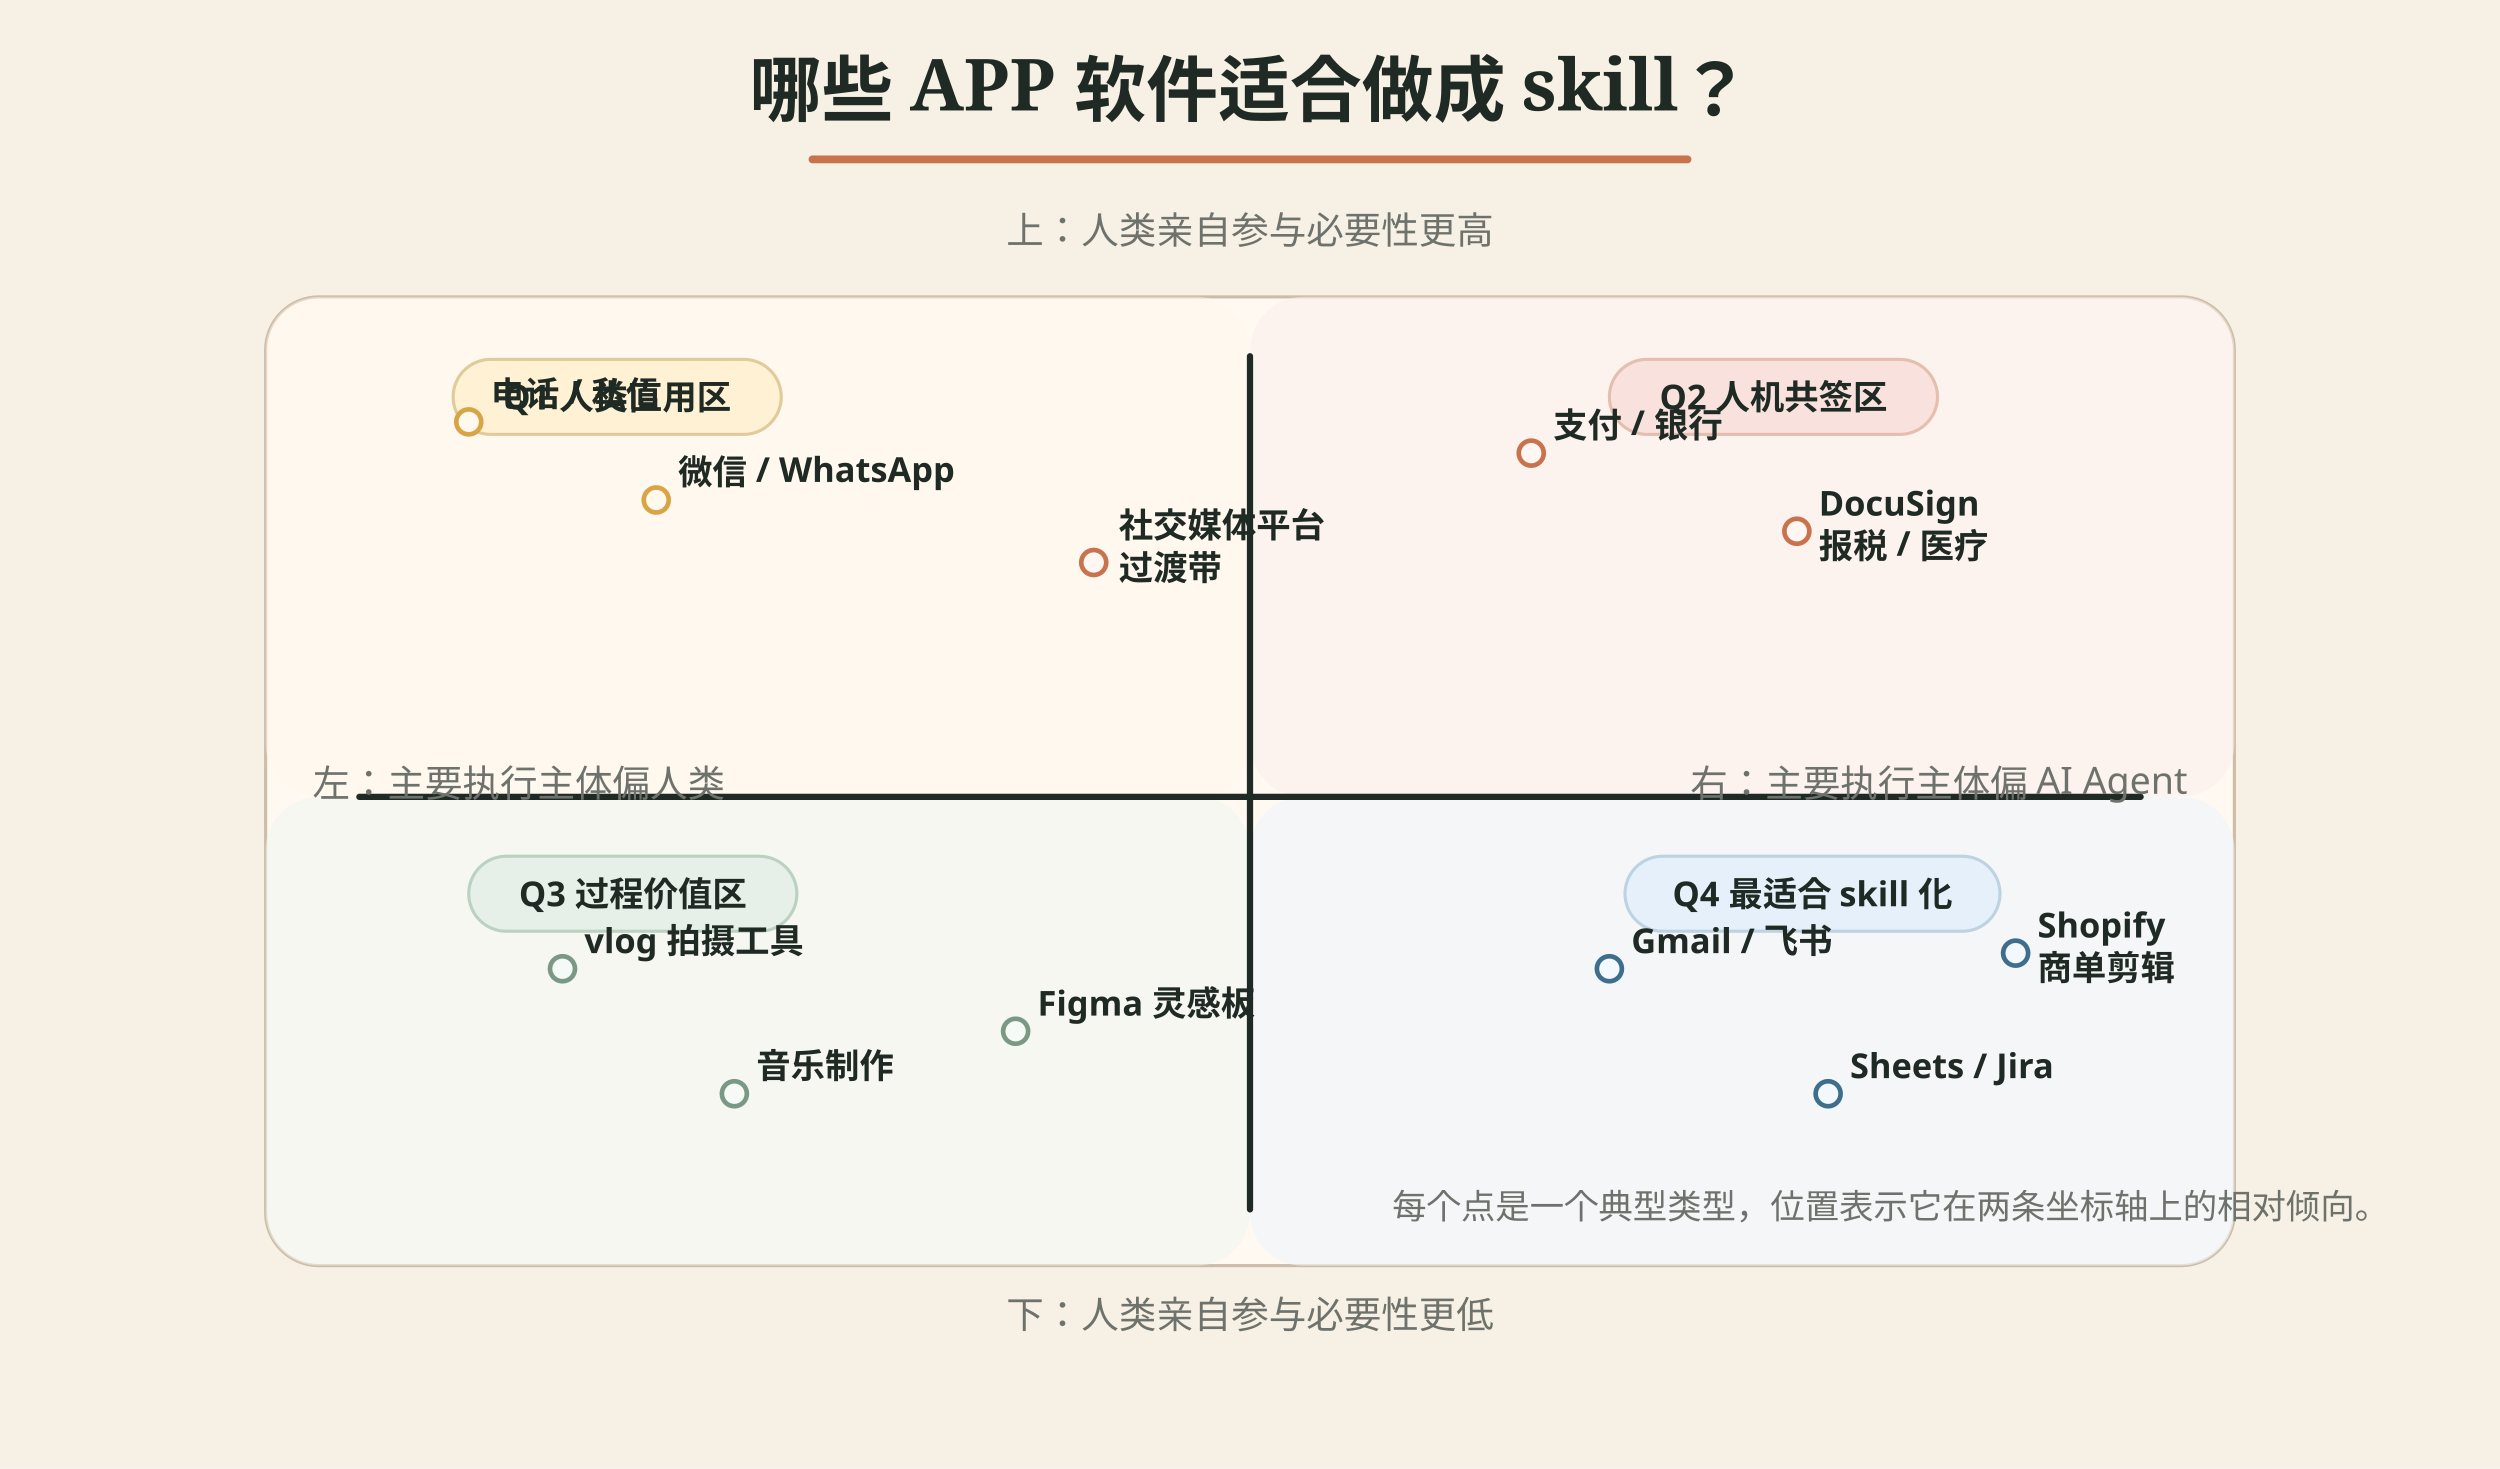
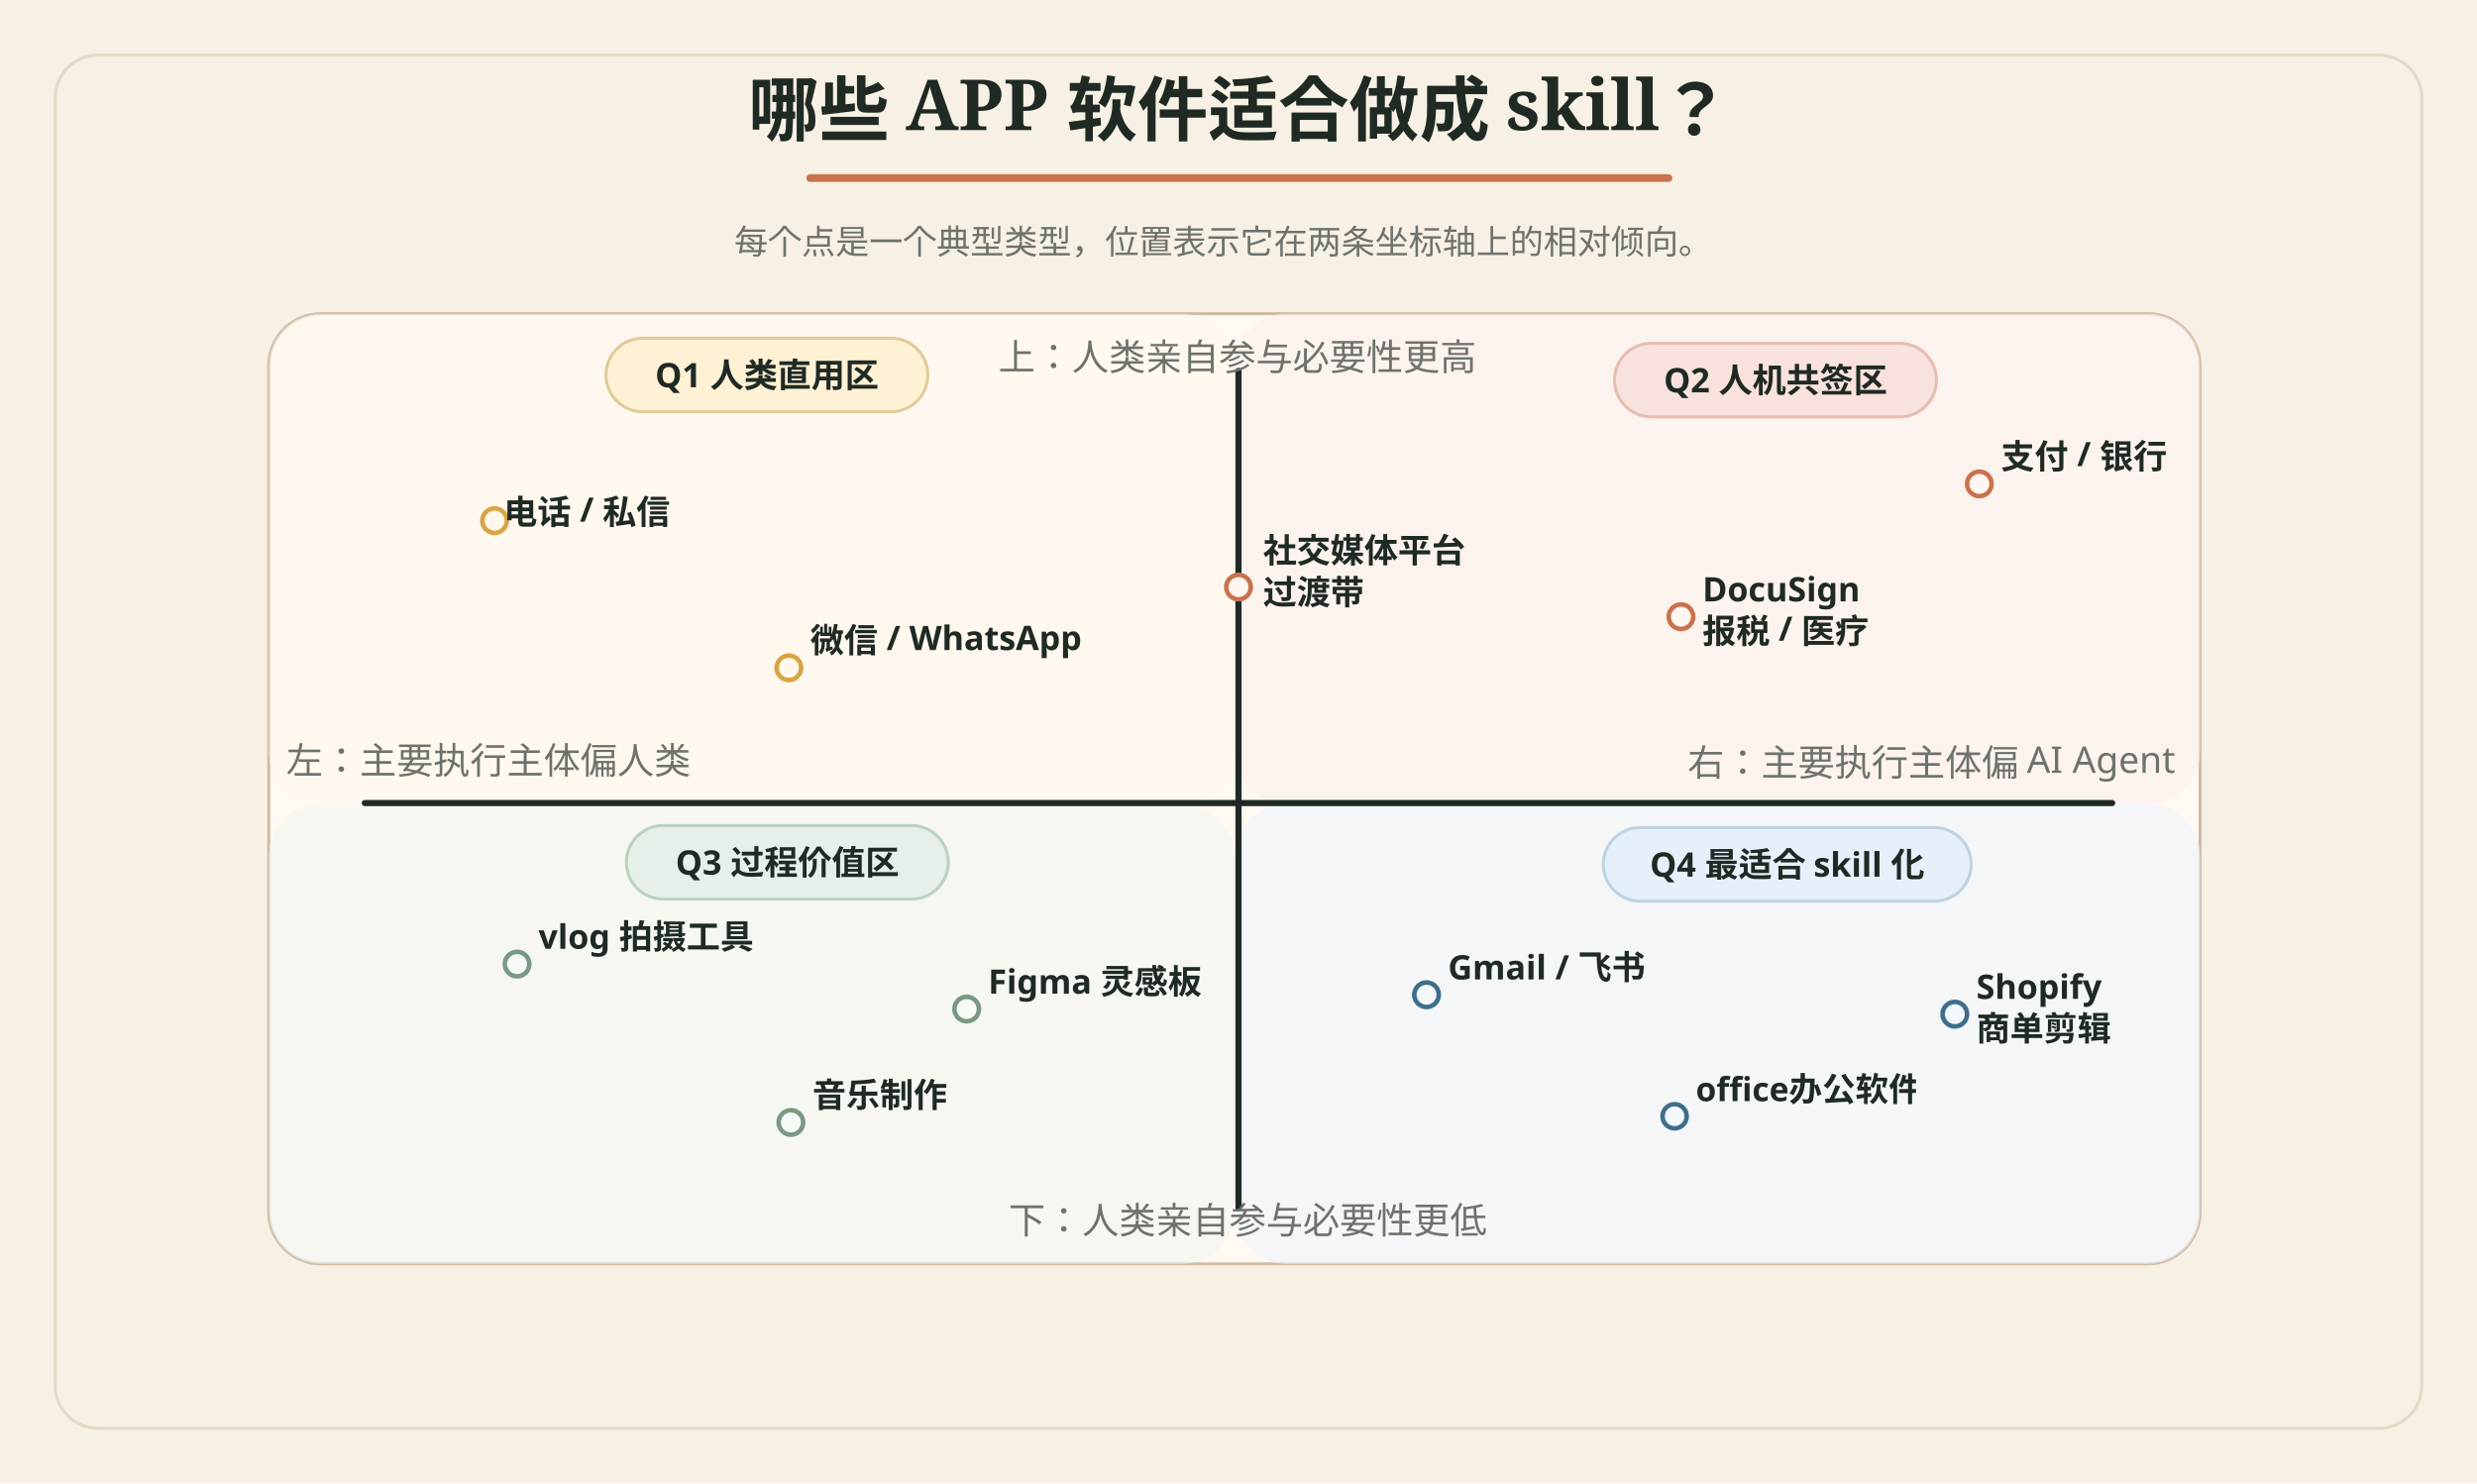
- <svg xmlns="http://www.w3.org/2000/svg" width="1600" height="940" viewBox="0 0 1600 940">
+ <svg xmlns="http://www.w3.org/2000/svg" width="1616" height="968" viewBox="0 0 1616 968">
  <defs>
-     <marker id="arrow" viewBox="0 0 10 10" refX="8" refY="5" markerWidth="8" markerHeight="8" orient="auto-start-reverse">
-       <path d="M 0 0 L 10 5 L 0 10 z" fill="#C8734E" />
-     </marker>
+ 
  </defs>
-   <rect x="0" y="0" width="1600" height="940" rx="0" ry="0" fill="#F7F0E4" stroke="none" stroke-width="2" />
-   <text x="800" y="74" text-anchor="middle" font-size="46" font-weight="700" font-family="'Noto Serif SC','Source Han Serif SC','Songti SC',serif" fill="#1F2A24">
-     <tspan x="800" y="74">哪些 APP 软件适合做成 skill？</tspan>
-   </text>
-   <line x1="520" y1="102" x2="1080" y2="102" stroke="#C8734E" stroke-width="5" stroke-linecap="round" />
-   <rect x="170" y="190" width="1260" height="620" rx="34" ry="34" fill="#FFF9F1" stroke="#CDBDA7" stroke-width="2" />
-   <rect x="170" y="190" width="630" height="320" rx="34" ry="34" fill="#FFF7EA" stroke="none" stroke-width="2" opacity="0.45" />
-   <rect x="800" y="190" width="630" height="320" rx="34" ry="34" fill="#FCEFEB" stroke="none" stroke-width="2" opacity="0.55" />
-   <rect x="170" y="510" width="630" height="300" rx="34" ry="34" fill="#EEF5F0" stroke="none" stroke-width="2" opacity="0.55" />
-   <rect x="800" y="510" width="630" height="300" rx="34" ry="34" fill="#EEF5FB" stroke="none" stroke-width="2" opacity="0.65" />
-   <line x1="800" y1="228" x2="800" y2="774" stroke="#1F2A24" stroke-width="4" stroke-linecap="round" />
-   <line x1="230" y1="510" x2="1370" y2="510" stroke="#1F2A24" stroke-width="4" stroke-linecap="round" />
-   <text x="800" y="156" text-anchor="middle" font-size="24" font-weight="500" font-family="'Noto Sans SC','PingFang SC','Microsoft YaHei',sans-serif" fill="#6E726C">
-     <tspan x="800" y="156">上：人类亲自参与必要性更高</tspan>
-   </text>
-   <text x="800" y="850" text-anchor="middle" font-size="24" font-weight="500" font-family="'Noto Sans SC','PingFang SC','Microsoft YaHei',sans-serif" fill="#6E726C">
-     <tspan x="800" y="850">下：人类亲自参与必要性更低</tspan>
-   </text>
-   <text x="200" y="510" text-anchor="start" font-size="24" font-weight="500" font-family="'Noto Sans SC','PingFang SC','Microsoft YaHei',sans-serif" fill="#6E726C">
-     <tspan x="200" y="510">左：主要执行主体偏人类</tspan>
-   </text>
-   <text x="1400" y="510" text-anchor="end" font-size="24" font-weight="500" font-family="'Noto Sans SC','PingFang SC','Microsoft YaHei',sans-serif" fill="#6E726C">
-     <tspan x="1400" y="510">右：主要执行主体偏 AI Agent</tspan>
-   </text>
-   <rect x="290" y="230" width="210" height="48" rx="24" ry="24" fill="#FFF1D4" stroke="#E0CB9A" stroke-width="2" />
-   <text x="395" y="262" text-anchor="middle" font-size="22" font-weight="600" font-family="'Noto Sans SC','PingFang SC','Microsoft YaHei',sans-serif" fill="#1F2A24">
-     <tspan x="395" y="262">Q1 人类直用区</tspan>
-   </text>
-   <rect x="1030" y="230" width="210" height="48" rx="24" ry="24" fill="#F9E2DD" stroke="#E4BEAF" stroke-width="2" />
-   <text x="1135" y="262" text-anchor="middle" font-size="22" font-weight="600" font-family="'Noto Sans SC','PingFang SC','Microsoft YaHei',sans-serif" fill="#1F2A24">
-     <tspan x="1135" y="262">Q2 人机共签区</tspan>
-   </text>
-   <rect x="300" y="548" width="210" height="48" rx="24" ry="24" fill="#E6F0E8" stroke="#BBD2C0" stroke-width="2" />
-   <text x="405" y="580" text-anchor="middle" font-size="22" font-weight="600" font-family="'Noto Sans SC','PingFang SC','Microsoft YaHei',sans-serif" fill="#1F2A24">
-     <tspan x="405" y="580">Q3 过程价值区</tspan>
-   </text>
-   <rect x="1040" y="548" width="240" height="48" rx="24" ry="24" fill="#E6F0FB" stroke="#BDD3E1" stroke-width="2" />
-   <text x="1160" y="580" text-anchor="middle" font-size="22" font-weight="600" font-family="'Noto Sans SC','PingFang SC','Microsoft YaHei',sans-serif" fill="#1F2A24">
-     <tspan x="1160" y="580">Q4 最适合 skill 化</tspan>
-   </text>
-   <circle cx="300" cy="270" r="8" fill="#FFF8EC" stroke="#D7A545" stroke-width="3" />
-   <text x="314" y="260" text-anchor="start" font-size="22" font-weight="600" font-family="'Noto Sans SC','PingFang SC','Microsoft YaHei',sans-serif" fill="#1F2A24">
-     <tspan x="314" y="260">电话 / 私信</tspan>
-   </text>
-   <circle cx="420" cy="320" r="8" fill="#FFF8EC" stroke="#D7A545" stroke-width="3" />
-   <text x="434" y="310" text-anchor="start" font-size="22" font-weight="600" font-family="'Noto Sans SC','PingFang SC','Microsoft YaHei',sans-serif" fill="#1F2A24">
-     <tspan x="434" y="310">微信 / WhatsApp</tspan>
-   </text>
-   <circle cx="700" cy="360" r="8" fill="#FFF6F2" stroke="#C8734E" stroke-width="3" />
-   <text x="716" y="344" text-anchor="start" font-size="22" font-weight="600" font-family="'Noto Sans SC','PingFang SC','Microsoft YaHei',sans-serif" fill="#1F2A24">
-     <tspan x="716" y="344">社交媒体平台</tspan>
-     <tspan x="716" y="371.28">过渡带</tspan>
-   </text>
-   <circle cx="980" cy="290" r="8" fill="#FFF6F2" stroke="#C8734E" stroke-width="3" />
-   <text x="994" y="280" text-anchor="start" font-size="22" font-weight="600" font-family="'Noto Sans SC','PingFang SC','Microsoft YaHei',sans-serif" fill="#1F2A24">
-     <tspan x="994" y="280">支付 / 银行</tspan>
-   </text>
-   <circle cx="1150" cy="340" r="8" fill="#FFF6F2" stroke="#C8734E" stroke-width="3" />
-   <text x="1164" y="330" text-anchor="start" font-size="22" font-weight="600" font-family="'Noto Sans SC','PingFang SC','Microsoft YaHei',sans-serif" fill="#1F2A24">
-     <tspan x="1164" y="330">DocuSign</tspan>
-     <tspan x="1164" y="357.28">报税 / 医疗</tspan>
-   </text>
-   <circle cx="360" cy="620" r="8" fill="#F5FAF6" stroke="#7A9984" stroke-width="3" />
-   <text x="374" y="610" text-anchor="start" font-size="22" font-weight="600" font-family="'Noto Sans SC','PingFang SC','Microsoft YaHei',sans-serif" fill="#1F2A24">
-     <tspan x="374" y="610">vlog 拍摄工具</tspan>
-   </text>
-   <circle cx="470" cy="700" r="8" fill="#F5FAF6" stroke="#7A9984" stroke-width="3" />
-   <text x="484" y="690" text-anchor="start" font-size="22" font-weight="600" font-family="'Noto Sans SC','PingFang SC','Microsoft YaHei',sans-serif" fill="#1F2A24">
-     <tspan x="484" y="690">音乐制作</tspan>
-   </text>
-   <circle cx="650" cy="660" r="8" fill="#F5FAF6" stroke="#7A9984" stroke-width="3" />
-   <text x="664" y="650" text-anchor="start" font-size="22" font-weight="600" font-family="'Noto Sans SC','PingFang SC','Microsoft YaHei',sans-serif" fill="#1F2A24">
-     <tspan x="664" y="650">Figma 灵感板</tspan>
-   </text>
-   <circle cx="1030" cy="620" r="8" fill="#F3F8FD" stroke="#3F6E8C" stroke-width="3" />
-   <text x="1044" y="610" text-anchor="start" font-size="22" font-weight="600" font-family="'Noto Sans SC','PingFang SC','Microsoft YaHei',sans-serif" fill="#1F2A24">
-     <tspan x="1044" y="610">Gmail / 飞书</tspan>
-   </text>
-   <circle cx="1170" cy="700" r="8" fill="#F3F8FD" stroke="#3F6E8C" stroke-width="3" />
-   <text x="1184" y="690" text-anchor="start" font-size="22" font-weight="600" font-family="'Noto Sans SC','PingFang SC','Microsoft YaHei',sans-serif" fill="#1F2A24">
-     <tspan x="1184" y="690">Sheets / Jira</tspan>
-   </text>
-   <circle cx="1290" cy="610" r="8" fill="#F3F8FD" stroke="#3F6E8C" stroke-width="3" />
-   <text x="1304" y="600" text-anchor="start" font-size="22" font-weight="600" font-family="'Noto Sans SC','PingFang SC','Microsoft YaHei',sans-serif" fill="#1F2A24">
-     <tspan x="1304" y="600">Shopify</tspan>
-     <tspan x="1304" y="627.28">商单剪辑</tspan>
-   </text>
-   <text x="1210" y="780" text-anchor="middle" font-size="22" font-weight="500" font-family="'Noto Sans SC','PingFang SC','Microsoft YaHei',sans-serif" fill="#6E726C">
-     <tspan x="1210" y="780">每个点是一个典型类型，位置表示它在两条坐标轴上的相对倾向。</tspan>
-   </text>
+   <rect x="0" y="0" width="1616" height="968" fill="#f7f0e4" />
+   <g transform="translate(-96, -96.8)">
+     <svg width="1568" height="920" viewBox="16 10 1568 920" x="120" y="120.8" preserveAspectRatio="xMidYMid meet">
+       <defs>
+         <marker id="arrow" viewBox="0 0 8 8" refX="6.2" refY="4" markerWidth="6" markerHeight="6" orient="auto-start-reverse">
+           <path d="M 0 0 L 8 4 L 0 8 z" fill="#C8734E" />
+         </marker>
+       </defs>
+       <g data-editor-group="component" data-editor-name="export-frame">
+         <rect x="28" y="22" width="1544" height="896" rx="28" ry="28" fill="none" stroke="#CDBDA7" stroke-width="2" opacity="0.45" />
+       </g>
+     </svg>
+     <svg width="669" height="105" viewBox="465 9 669 105" x="569.567" y="120" preserveAspectRatio="xMidYMid meet">
+       <defs>
+         <marker id="arrow" viewBox="0 0 8 8" refX="6.2" refY="4" markerWidth="6" markerHeight="6" orient="auto-start-reverse">
+           <path d="M 0 0 L 8 4 L 0 8 z" fill="#C8734E" />
+         </marker>
+       </defs>
+       <g data-editor-group="component" data-editor-name="title-block">
+         <g data-editor-subitem="true" data-editor-subitem-name="title">
+           <text x="800" y="74" text-anchor="middle" font-size="46" font-weight="700" font-family="'Noto Serif SC','Source Han Serif SC','Songti SC',serif" fill="#1F2A24">
+             <tspan x="800" y="74" text-anchor="middle">哪些 APP 软件适合做成 skill？</tspan>
+           </text>
+         </g>
+         <g data-editor-subitem="true" data-editor-subitem-name="underline">
+           <line x1="520" y1="102" x2="1080" y2="102" stroke="#C8734E" stroke-width="5" stroke-linecap="round" />
+         </g>
+       </g>
+     </svg>
+     <svg width="1284" height="644" viewBox="158 178 1284 644" x="259.333" y="289.467" preserveAspectRatio="xMidYMid meet">
+       <defs>
+         <marker id="arrow" viewBox="0 0 8 8" refX="6.2" refY="4" markerWidth="6" markerHeight="6" orient="auto-start-reverse">
+           <path d="M 0 0 L 8 4 L 0 8 z" fill="#C8734E" />
+         </marker>
+       </defs>
+       <rect x="170" y="190" width="1260" height="620" rx="34" ry="34" fill="#FFF9F1" stroke="#CDBDA7" stroke-width="2" />
+       <rect x="170" y="190" width="630" height="320" rx="34" ry="34" fill="#FFF7EA" stroke="none" stroke-width="2" opacity="0.45" />
+       <rect x="800" y="190" width="630" height="320" rx="34" ry="34" fill="#FCEFEB" stroke="none" stroke-width="2" opacity="0.55" />
+       <rect x="170" y="510" width="630" height="300" rx="34" ry="34" fill="#EEF5F0" stroke="none" stroke-width="2" opacity="0.55" />
+       <rect x="800" y="510" width="630" height="300" rx="34" ry="34" fill="#EEF5FB" stroke="none" stroke-width="2" opacity="0.65" />
+     </svg>
+     <svg width="24" height="570" viewBox="788 216 24 570" x="892" y="326.8" preserveAspectRatio="xMidYMid meet">
+       <defs>
+         <marker id="arrow" viewBox="0 0 8 8" refX="6.2" refY="4" markerWidth="6" markerHeight="6" orient="auto-start-reverse">
+           <path d="M 0 0 L 8 4 L 0 8 z" fill="#C8734E" />
+         </marker>
+       </defs>
+       <line x1="800" y1="228" x2="800" y2="774" stroke="#1F2A24" stroke-width="4" stroke-linecap="round" />
+     </svg>
+     <svg width="1164" height="24" viewBox="218 498 1164 24" x="322" y="608.8" preserveAspectRatio="xMidYMid meet">
+       <defs>
+         <marker id="arrow" viewBox="0 0 8 8" refX="6.2" refY="4" markerWidth="6" markerHeight="6" orient="auto-start-reverse">
+           <path d="M 0 0 L 8 4 L 0 8 z" fill="#C8734E" />
+         </marker>
+       </defs>
+       <line x1="230" y1="510" x2="1370" y2="510" stroke="#1F2A24" stroke-width="4" stroke-linecap="round" />
+     </svg>
+     <svg width="337" height="59" viewBox="632 116 337 59" x="735.333" y="298.4" preserveAspectRatio="xMidYMid meet">
+       <defs>
+         <marker id="arrow" viewBox="0 0 8 8" refX="6.2" refY="4" markerWidth="6" markerHeight="6" orient="auto-start-reverse">
+           <path d="M 0 0 L 8 4 L 0 8 z" fill="#C8734E" />
+         </marker>
+       </defs>
+       <g data-editor-group="component" data-editor-name="axis:top">
+         <text x="800" y="156" text-anchor="middle" font-size="24" font-weight="500" font-family="'Noto Sans SC','PingFang SC','Microsoft YaHei',sans-serif" fill="#6E726C">
+           <tspan x="800" y="156" text-anchor="middle">上：人类亲自参与必要性更高</tspan>
+         </text>
+       </g>
+     </svg>
+     <svg width="337" height="59" viewBox="632 810 337 59" x="742" y="861.733" preserveAspectRatio="xMidYMid meet">
+       <defs>
+         <marker id="arrow" viewBox="0 0 8 8" refX="6.2" refY="4" markerWidth="6" markerHeight="6" orient="auto-start-reverse">
+           <path d="M 0 0 L 8 4 L 0 8 z" fill="#C8734E" />
+         </marker>
+       </defs>
+       <g data-editor-group="component" data-editor-name="axis:bottom">
+         <text x="800" y="850" text-anchor="middle" font-size="24" font-weight="500" font-family="'Noto Sans SC','PingFang SC','Microsoft YaHei',sans-serif" fill="#6E726C">
+           <tspan x="800" y="850" text-anchor="middle">下：人类亲自参与必要性更低</tspan>
+         </text>
+       </g>
+     </svg>
+     <svg width="288" height="59" viewBox="188 470 288 59" x="270.667" y="561.733" preserveAspectRatio="xMidYMid meet">
+       <defs>
+         <marker id="arrow" viewBox="0 0 8 8" refX="6.2" refY="4" markerWidth="6" markerHeight="6" orient="auto-start-reverse">
+           <path d="M 0 0 L 8 4 L 0 8 z" fill="#C8734E" />
+         </marker>
+       </defs>
+       <g data-editor-group="component" data-editor-name="axis:left">
+         <text x="200" y="510" text-anchor="start" font-size="24" font-weight="500" font-family="'Noto Sans SC','PingFang SC','Microsoft YaHei',sans-serif" fill="#6E726C">
+           <tspan x="200" y="510" text-anchor="start">左：主要执行主体偏人类</tspan>
+         </text>
+       </g>
+     </svg>
+     <svg width="340" height="59" viewBox="1072 470 340 59" x="1183.158" y="562.4" preserveAspectRatio="xMidYMid meet">
+       <defs>
+         <marker id="arrow" viewBox="0 0 8 8" refX="6.2" refY="4" markerWidth="6" markerHeight="6" orient="auto-start-reverse">
+           <path d="M 0 0 L 8 4 L 0 8 z" fill="#C8734E" />
+         </marker>
+       </defs>
+       <g data-editor-group="component" data-editor-name="axis:right">
+         <text x="1400" y="510" text-anchor="end" font-size="24" font-weight="500" font-family="'Noto Sans SC','PingFang SC','Microsoft YaHei',sans-serif" fill="#6E726C">
+           <tspan x="1404.02" y="510.68" text-anchor="end">右：主要执行主体偏 AI Agent</tspan>
+         </text>
+       </g>
+     </svg>
+     <svg width="234" height="72" viewBox="278 218 234 72" x="479.333" y="305.467" preserveAspectRatio="xMidYMid meet">
+       <defs>
+         <marker id="arrow" viewBox="0 0 8 8" refX="6.2" refY="4" markerWidth="6" markerHeight="6" orient="auto-start-reverse">
+           <path d="M 0 0 L 8 4 L 0 8 z" fill="#C8734E" />
+         </marker>
+       </defs>
+       <g data-editor-group="component" data-editor-name="chip:Q1 人类直用区">
+         <g data-editor-subitem="true" data-editor-subitem-name="chip-shell">
+           <rect x="290" y="230" width="210" height="48" rx="24" ry="24" fill="#FFF1D4" stroke="#E0CB9A" stroke-width="2" />
+         </g>
+         <g data-editor-subitem="true" data-editor-subitem-name="chip-label">
+           <text x="395" y="262" text-anchor="middle" font-size="22" font-weight="600" font-family="'Noto Sans SC','PingFang SC','Microsoft YaHei',sans-serif" fill="#1F2A24">
+             <tspan x="395" y="262" text-anchor="middle">Q1 人类直用区</tspan>
+           </text>
+         </g>
+       </g>
+     </svg>
+     <svg width="234" height="72" viewBox="1018 218 234 72" x="1137.333" y="308.8" preserveAspectRatio="xMidYMid meet">
+       <defs>
+         <marker id="arrow" viewBox="0 0 8 8" refX="6.2" refY="4" markerWidth="6" markerHeight="6" orient="auto-start-reverse">
+           <path d="M 0 0 L 8 4 L 0 8 z" fill="#C8734E" />
+         </marker>
+       </defs>
+       <g data-editor-group="component" data-editor-name="chip:Q2 人机共签区">
+         <g data-editor-subitem="true" data-editor-subitem-name="chip-shell">
+           <rect x="1030" y="230" width="210" height="48" rx="24" ry="24" fill="#F9E2DD" stroke="#E4BEAF" stroke-width="2" />
+         </g>
+         <g data-editor-subitem="true" data-editor-subitem-name="chip-label">
+           <text x="1135" y="262" text-anchor="middle" font-size="22" font-weight="600" font-family="'Noto Sans SC','PingFang SC','Microsoft YaHei',sans-serif" fill="#1F2A24">
+             <tspan x="1135" y="262" text-anchor="middle">Q2 人机共签区</tspan>
+           </text>
+         </g>
+       </g>
+     </svg>
+     <svg width="234" height="72" viewBox="288 536 234 72" x="492.667" y="623.467" preserveAspectRatio="xMidYMid meet">
+       <defs>
+         <marker id="arrow" viewBox="0 0 8 8" refX="6.2" refY="4" markerWidth="6" markerHeight="6" orient="auto-start-reverse">
+           <path d="M 0 0 L 8 4 L 0 8 z" fill="#C8734E" />
+         </marker>
+       </defs>
+       <g data-editor-group="component" data-editor-name="chip:Q3 过程价值区">
+         <g data-editor-subitem="true" data-editor-subitem-name="chip-shell">
+           <rect x="300" y="548" width="210" height="48" rx="24" ry="24" fill="#E6F0E8" stroke="#BBD2C0" stroke-width="2" />
+         </g>
+         <g data-editor-subitem="true" data-editor-subitem-name="chip-label">
+           <text x="405" y="580" text-anchor="middle" font-size="22" font-weight="600" font-family="'Noto Sans SC','PingFang SC','Microsoft YaHei',sans-serif" fill="#1F2A24">
+             <tspan x="405" y="580" text-anchor="middle">Q3 过程价值区</tspan>
+           </text>
+         </g>
+       </g>
+     </svg>
+     <svg width="264" height="72" viewBox="1028 536 264 72" x="1130" y="624.8" preserveAspectRatio="xMidYMid meet">
+       <defs>
+         <marker id="arrow" viewBox="0 0 8 8" refX="6.2" refY="4" markerWidth="6" markerHeight="6" orient="auto-start-reverse">
+           <path d="M 0 0 L 8 4 L 0 8 z" fill="#C8734E" />
+         </marker>
+       </defs>
+       <g data-editor-group="component" data-editor-name="chip:Q4 最适合 skill 化">
+         <g data-editor-subitem="true" data-editor-subitem-name="chip-shell">
+           <rect x="1040" y="548" width="240" height="48" rx="24" ry="24" fill="#E6F0FB" stroke="#BDD3E1" stroke-width="2" />
+         </g>
+         <g data-editor-subitem="true" data-editor-subitem-name="chip-label">
+           <text x="1160" y="580" text-anchor="middle" font-size="22" font-weight="600" font-family="'Noto Sans SC','PingFang SC','Microsoft YaHei',sans-serif" fill="#1F2A24">
+             <tspan x="1160" y="580" text-anchor="middle">Q4 最适合 skill 化</tspan>
+           </text>
+         </g>
+       </g>
+     </svg>
+     <svg width="153" height="68" viewBox="280 222 153 68" x="398.667" y="388.533" preserveAspectRatio="xMidYMid meet">
+       <defs>
+         <marker id="arrow" viewBox="0 0 8 8" refX="6.2" refY="4" markerWidth="6" markerHeight="6" orient="auto-start-reverse">
+           <path d="M 0 0 L 8 4 L 0 8 z" fill="#C8734E" />
+         </marker>
+       </defs>
+       <g data-editor-group="component" data-editor-name="point:电话 / 私信">
+         <g data-editor-subitem="true" data-editor-subitem-name="point-dot">
+           <circle cx="300" cy="270" r="8" fill="#FFF8EC" stroke="#D7A545" stroke-width="3" />
+         </g>
+         <g data-editor-subitem="true" data-editor-subitem-name="point-label">
+           <text x="314" y="260" text-anchor="start" font-size="22" font-weight="600" font-family="'Noto Sans SC','PingFang SC','Microsoft YaHei',sans-serif" fill="#1F2A24">
+             <tspan x="305.93" y="272.24" text-anchor="start">电话 / 私信</tspan>
+           </text>
+         </g>
+       </g>
+     </svg>
+     <svg width="218" height="68" viewBox="400 272 218 68" x="590.667" y="484.533" preserveAspectRatio="xMidYMid meet">
+       <defs>
+         <marker id="arrow" viewBox="0 0 8 8" refX="6.2" refY="4" markerWidth="6" markerHeight="6" orient="auto-start-reverse">
+           <path d="M 0 0 L 8 4 L 0 8 z" fill="#C8734E" />
+         </marker>
+       </defs>
+       <g data-editor-group="component" data-editor-name="point:微信 / WhatsApp">
+         <g data-editor-subitem="true" data-editor-subitem-name="point-dot">
+           <circle cx="420" cy="320" r="8" fill="#FFF8EC" stroke="#D7A545" stroke-width="3" />
+         </g>
+         <g data-editor-subitem="true" data-editor-subitem-name="point-label">
+           <text x="434" y="310" text-anchor="start" font-size="22" font-weight="600" font-family="'Noto Sans SC','PingFang SC','Microsoft YaHei',sans-serif" fill="#1F2A24">
+             <tspan x="434" y="310" text-anchor="start">微信 / WhatsApp</tspan>
+           </text>
+         </g>
+       </g>
+     </svg>
+     <svg width="181" height="84" viewBox="680 306 181 84" x="884" y="425.867" preserveAspectRatio="xMidYMid meet">
+       <defs>
+         <marker id="arrow" viewBox="0 0 8 8" refX="6.2" refY="4" markerWidth="6" markerHeight="6" orient="auto-start-reverse">
+           <path d="M 0 0 L 8 4 L 0 8 z" fill="#C8734E" />
+         </marker>
+       </defs>
+       <g data-editor-group="component" data-editor-name="point:社交媒体平台 / 过渡带">
+         <g data-editor-subitem="true" data-editor-subitem-name="point-dot">
+           <circle cx="700" cy="360" r="8" fill="#FFF6F2" stroke="#C8734E" stroke-width="3" />
+         </g>
+         <g data-editor-subitem="true" data-editor-subitem-name="point-label">
+           <text x="716" y="344" text-anchor="start" font-size="22" font-weight="600" font-family="'Noto Sans SC','PingFang SC','Microsoft YaHei',sans-serif" fill="#1F2A24">
+             <tspan x="716" y="344" text-anchor="start">社交媒体平台</tspan>
+             <tspan x="716" y="371.28" text-anchor="start">过渡带</tspan>
+           </text>
+         </g>
+       </g>
+     </svg>
+     <svg width="153" height="68" viewBox="960 242 153 68" x="1367.333" y="364.533" preserveAspectRatio="xMidYMid meet">
+       <defs>
+         <marker id="arrow" viewBox="0 0 8 8" refX="6.2" refY="4" markerWidth="6" markerHeight="6" orient="auto-start-reverse">
+           <path d="M 0 0 L 8 4 L 0 8 z" fill="#C8734E" />
+         </marker>
+       </defs>
+       <g data-editor-group="component" data-editor-name="point:支付 / 银行">
+         <g data-editor-subitem="true" data-editor-subitem-name="point-dot">
+           <circle cx="980" cy="290" r="8" fill="#FFF6F2" stroke="#C8734E" stroke-width="3" />
+         </g>
+         <g data-editor-subitem="true" data-editor-subitem-name="point-label">
+           <text x="994" y="280" text-anchor="start" font-size="22" font-weight="600" font-family="'Noto Sans SC','PingFang SC','Microsoft YaHei',sans-serif" fill="#1F2A24">
+             <tspan x="994" y="280" text-anchor="start">支付 / 银行</tspan>
+           </text>
+         </g>
+       </g>
+     </svg>
+     <svg width="153" height="84" viewBox="1130 292 153 84" x="1172.667" y="451.2" preserveAspectRatio="xMidYMid meet">
+       <defs>
+         <marker id="arrow" viewBox="0 0 8 8" refX="6.2" refY="4" markerWidth="6" markerHeight="6" orient="auto-start-reverse">
+           <path d="M 0 0 L 8 4 L 0 8 z" fill="#C8734E" />
+         </marker>
+       </defs>
+       <g data-editor-group="component" data-editor-name="point:DocuSign / 报税 / 医疗">
+         <g data-editor-subitem="true" data-editor-subitem-name="point-dot">
+           <circle cx="1150" cy="340" r="8" fill="#FFF6F2" stroke="#C8734E" stroke-width="3" />
+         </g>
+         <g data-editor-subitem="true" data-editor-subitem-name="point-label">
+           <text x="1164" y="330" text-anchor="start" font-size="22" font-weight="600" font-family="'Noto Sans SC','PingFang SC','Microsoft YaHei',sans-serif" fill="#1F2A24">
+             <tspan x="1164" y="330" text-anchor="start">DocuSign</tspan>
+             <tspan x="1164" y="357.28" text-anchor="start">报税 / 医疗</tspan>
+           </text>
+         </g>
+       </g>
+     </svg>
+     <svg width="186" height="68" viewBox="340 572 186 68" x="413.333" y="677.867" preserveAspectRatio="xMidYMid meet">
+       <defs>
+         <marker id="arrow" viewBox="0 0 8 8" refX="6.2" refY="4" markerWidth="6" markerHeight="6" orient="auto-start-reverse">
+           <path d="M 0 0 L 8 4 L 0 8 z" fill="#C8734E" />
+         </marker>
+       </defs>
+       <g data-editor-group="component" data-editor-name="point:vlog 拍摄工具">
+         <g data-editor-subitem="true" data-editor-subitem-name="point-dot">
+           <circle cx="360" cy="620" r="8" fill="#F5FAF6" stroke="#7A9984" stroke-width="3" />
+         </g>
+         <g data-editor-subitem="true" data-editor-subitem-name="point-label">
+           <text x="374" y="610" text-anchor="start" font-size="22" font-weight="600" font-family="'Noto Sans SC','PingFang SC','Microsoft YaHei',sans-serif" fill="#1F2A24">
+             <tspan x="374" y="610" text-anchor="start">vlog 拍摄工具</tspan>
+           </text>
+         </g>
+       </g>
+     </svg>
+     <svg width="135" height="68" viewBox="450 652 135 68" x="592" y="781.2" preserveAspectRatio="xMidYMid meet">
+       <defs>
+         <marker id="arrow" viewBox="0 0 8 8" refX="6.2" refY="4" markerWidth="6" markerHeight="6" orient="auto-start-reverse">
+           <path d="M 0 0 L 8 4 L 0 8 z" fill="#C8734E" />
+         </marker>
+       </defs>
+       <g data-editor-group="component" data-editor-name="point:音乐制作">
+         <g data-editor-subitem="true" data-editor-subitem-name="point-dot">
+           <circle cx="470" cy="700" r="8" fill="#F5FAF6" stroke="#7A9984" stroke-width="3" />
+         </g>
+         <g data-editor-subitem="true" data-editor-subitem-name="point-label">
+           <text x="484" y="690" text-anchor="start" font-size="22" font-weight="600" font-family="'Noto Sans SC','PingFang SC','Microsoft YaHei',sans-serif" fill="#1F2A24">
+             <tspan x="484" y="690" text-anchor="start">音乐制作</tspan>
+           </text>
+         </g>
+       </g>
+     </svg>
+     <svg width="184" height="68" viewBox="630 612 184 68" x="706.667" y="707.2" preserveAspectRatio="xMidYMid meet">
+       <defs>
+         <marker id="arrow" viewBox="0 0 8 8" refX="6.2" refY="4" markerWidth="6" markerHeight="6" orient="auto-start-reverse">
+           <path d="M 0 0 L 8 4 L 0 8 z" fill="#C8734E" />
+         </marker>
+       </defs>
+       <g data-editor-group="component" data-editor-name="point:Figma 灵感板">
+         <g data-editor-subitem="true" data-editor-subitem-name="point-dot">
+           <circle cx="650" cy="660" r="8" fill="#F5FAF6" stroke="#7A9984" stroke-width="3" />
+         </g>
+         <g data-editor-subitem="true" data-editor-subitem-name="point-label">
+           <text x="664" y="650" text-anchor="start" font-size="22" font-weight="600" font-family="'Noto Sans SC','PingFang SC','Microsoft YaHei',sans-serif" fill="#1F2A24">
+             <tspan x="664" y="650" text-anchor="start">Figma 灵感板</tspan>
+           </text>
+         </g>
+       </g>
+     </svg>
+     <svg width="173" height="68" viewBox="1010 572 173 68" x="1006.667" y="697.867" preserveAspectRatio="xMidYMid meet">
+       <defs>
+         <marker id="arrow" viewBox="0 0 8 8" refX="6.2" refY="4" markerWidth="6" markerHeight="6" orient="auto-start-reverse">
+           <path d="M 0 0 L 8 4 L 0 8 z" fill="#C8734E" />
+         </marker>
+       </defs>
+       <g data-editor-group="component" data-editor-name="point:Gmail / 飞书">
+         <g data-editor-subitem="true" data-editor-subitem-name="point-dot">
+           <circle cx="1030" cy="620" r="8" fill="#F3F8FD" stroke="#3F6E8C" stroke-width="3" />
+         </g>
+         <g data-editor-subitem="true" data-editor-subitem-name="point-label">
+           <text x="1044" y="610" text-anchor="start" font-size="22" font-weight="600" font-family="'Noto Sans SC','PingFang SC','Microsoft YaHei',sans-serif" fill="#1F2A24">
+             <tspan x="1044" y="610" text-anchor="start">Gmail / 飞书</tspan>
+           </text>
+         </g>
+       </g>
+     </svg>
+     <svg width="178" height="67" viewBox="1150 652 179 68" x="1168" y="777.867" preserveAspectRatio="xMidYMid meet">
+       <defs>
+         <marker id="arrow" viewBox="0 0 8 8" refX="6.2" refY="4" markerWidth="6" markerHeight="6" orient="auto-start-reverse">
+           <path d="M 0 0 L 8 4 L 0 8 z" fill="#C8734E" />
+         </marker>
+       </defs>
+       <g data-editor-group="component" data-editor-name="point:Sheets / Jira">
+         <g data-editor-subitem="true" data-editor-subitem-name="point-dot">
+           <circle cx="1170" cy="700" r="8" fill="#F3F8FD" stroke="#3F6E8C" stroke-width="3" />
+         </g>
+         <g data-editor-subitem="true" data-editor-subitem-name="point-label">
+           <text x="1184" y="690" text-anchor="start" font-size="22" font-weight="600" font-family="'Noto Sans SC','PingFang SC','Microsoft YaHei',sans-serif" fill="#1F2A24">
+             <tspan x="1184" y="690" text-anchor="start">office办公软件</tspan>
+           </text>
+         </g>
+       </g>
+     </svg>
+     <svg width="135" height="84" viewBox="1270 562 135 84" x="1351.333" y="710.533" preserveAspectRatio="xMidYMid meet">
+       <defs>
+         <marker id="arrow" viewBox="0 0 8 8" refX="6.2" refY="4" markerWidth="6" markerHeight="6" orient="auto-start-reverse">
+           <path d="M 0 0 L 8 4 L 0 8 z" fill="#C8734E" />
+         </marker>
+       </defs>
+       <g data-editor-group="component" data-editor-name="point:Shopify / 商单剪辑">
+         <g data-editor-subitem="true" data-editor-subitem-name="point-dot">
+           <circle cx="1290" cy="610" r="8" fill="#F3F8FD" stroke="#3F6E8C" stroke-width="3" />
+         </g>
+         <g data-editor-subitem="true" data-editor-subitem-name="point-label">
+           <text x="1304" y="600" text-anchor="start" font-size="22" font-weight="600" font-family="'Noto Sans SC','PingFang SC','Microsoft YaHei',sans-serif" fill="#1F2A24">
+             <tspan x="1304" y="600" text-anchor="start">Shopify</tspan>
+             <tspan x="1304" y="627.28" text-anchor="start">商单剪辑</tspan>
+           </text>
+         </g>
+       </g>
+     </svg>
+     <svg width="663" height="56" viewBox="879 742 663 56" x="556.333" y="226.533" preserveAspectRatio="xMidYMid meet">
+       <defs>
+         <marker id="arrow" viewBox="0 0 8 8" refX="6.2" refY="4" markerWidth="6" markerHeight="6" orient="auto-start-reverse">
+           <path d="M 0 0 L 8 4 L 0 8 z" fill="#C8734E" />
+         </marker>
+       </defs>
+       <g data-editor-group="component" data-editor-name="annotation:quadrant-note">
+         <text x="1210" y="780" text-anchor="middle" font-size="22" font-weight="500" font-family="'Noto Sans SC','PingFang SC','Microsoft YaHei',sans-serif" fill="#6E726C">
+           <tspan x="1216.68" y="777.95" text-anchor="middle">每个点是一个典型类型，位置表示它在两条坐标轴上的相对倾向。</tspan>
+         </text>
+       </g>
+     </svg>
+   </g>
</svg>
